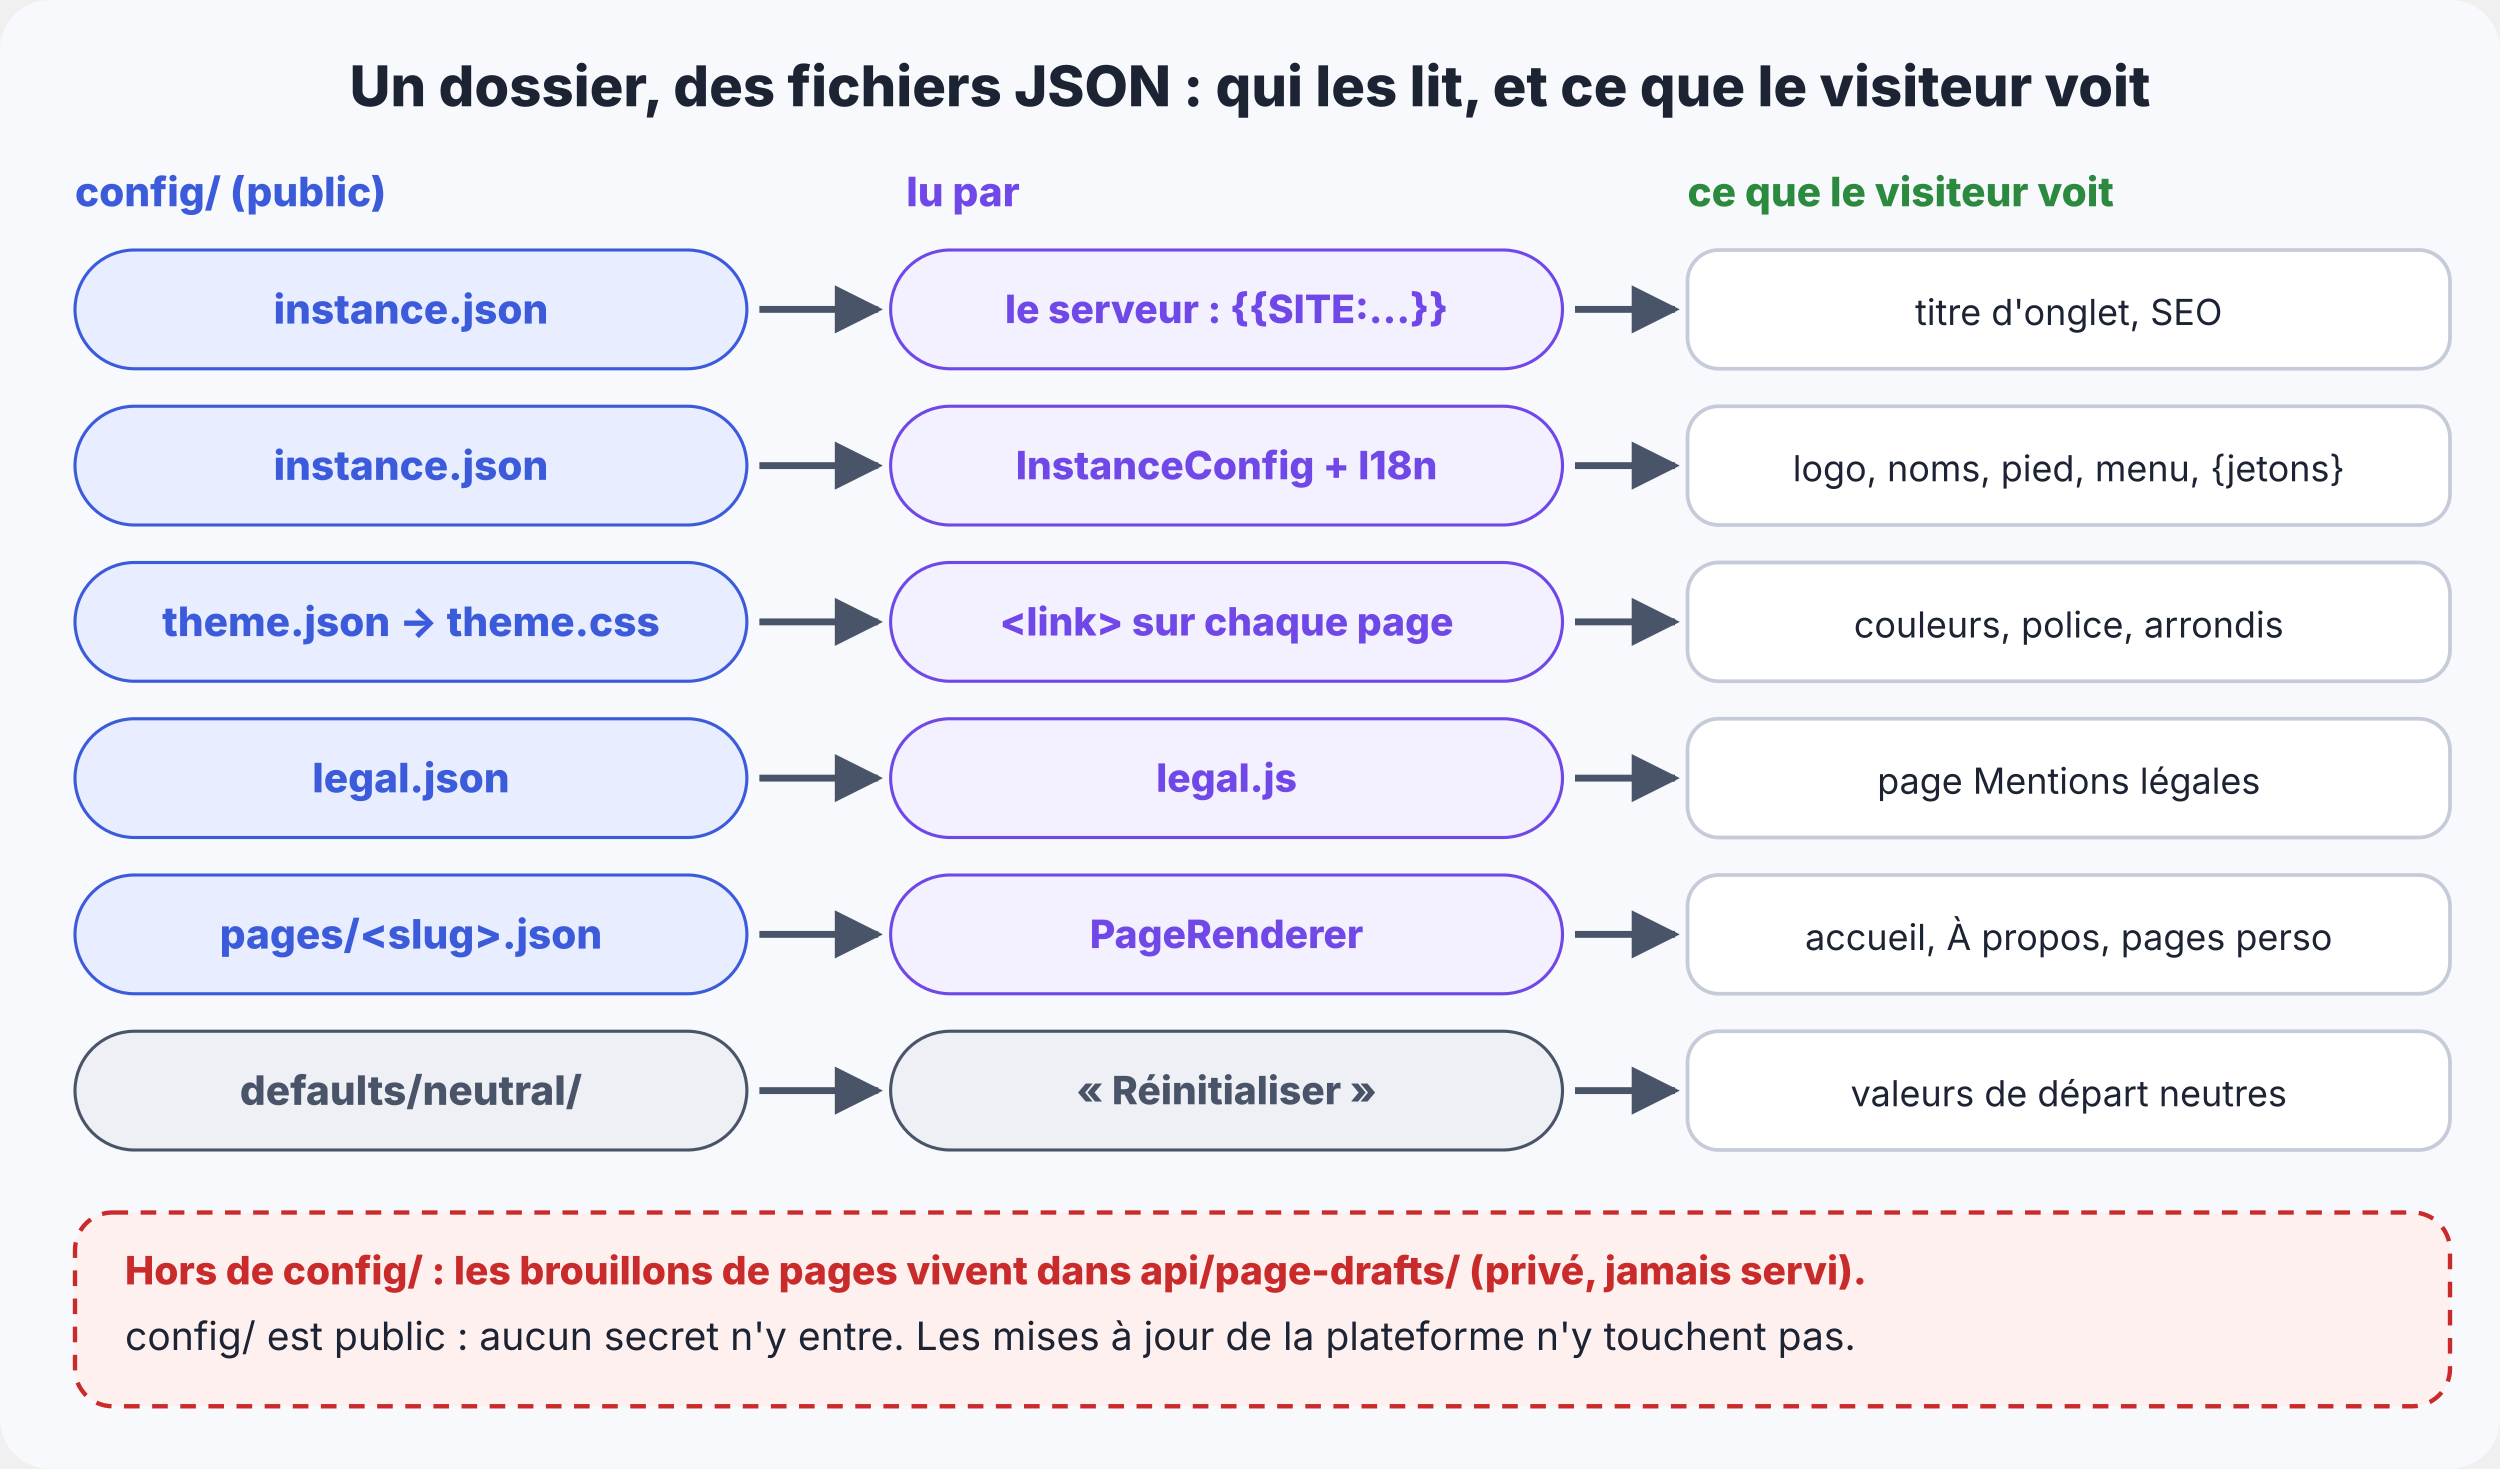
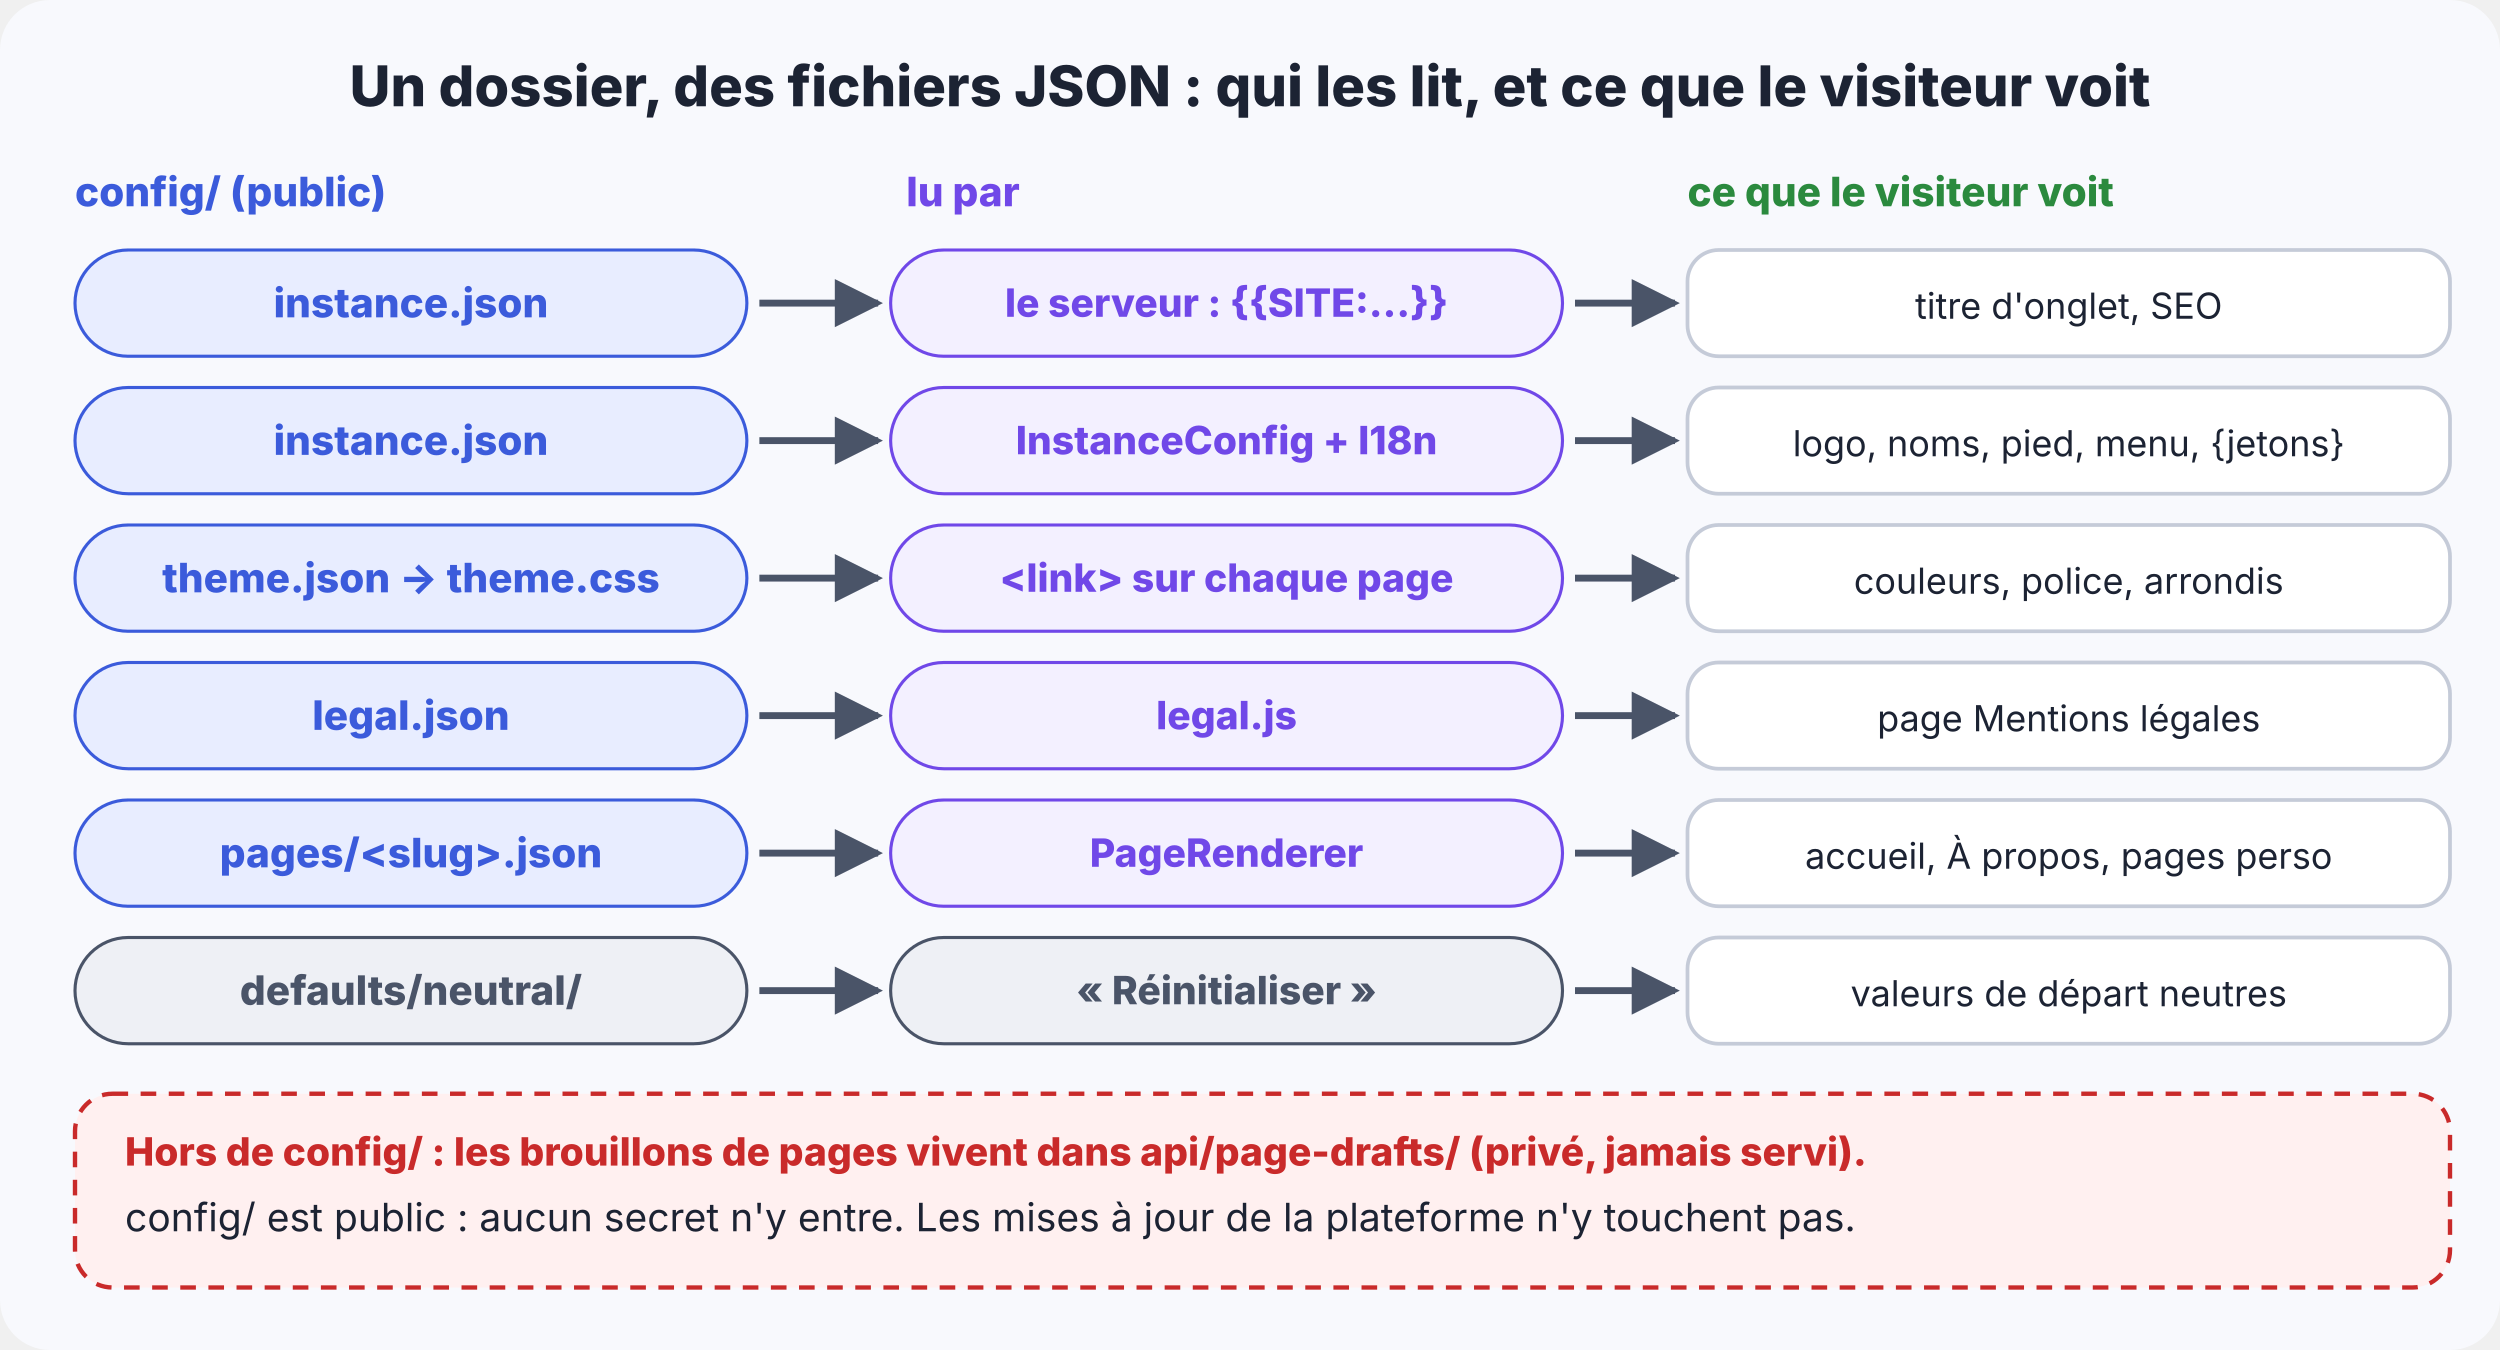
- <svg xmlns="http://www.w3.org/2000/svg" viewBox="0 0 800 470" font-family="Inter, sans-serif">
+ <svg xmlns="http://www.w3.org/2000/svg" viewBox="0 0 800 432" font-family="Inter, sans-serif">
  <defs>
    <marker id="arr" viewBox="0 0 10 10" refX="9" refY="5" markerWidth="7" markerHeight="7" orient="auto">
      <path d="M0,0 L10,5 L0,10 z" fill="#4a5468" />
    </marker>
  </defs>
-   <rect width="800" height="470" rx="16" fill="#f8f9fd" />
+   <rect width="800" height="432" rx="16" fill="#f8f9fd" />
  <text x="400" y="34" font-family="Inter, sans-serif" font-size="18" font-weight="800" fill="#1c2333" text-anchor="middle" xml:space="preserve">Un dossier, des fichiers JSON : qui les lit, et ce que le visiteur voit</text>
  <text x="24" y="66" font-family="Inter, sans-serif" font-size="13" font-weight="800" fill="#3b5bdb" text-anchor="start" xml:space="preserve">config/ (public)</text>
  <text x="290" y="66" font-family="Inter, sans-serif" font-size="13" font-weight="800" fill="#7048e8" text-anchor="start" xml:space="preserve">lu par</text>
  <text x="540" y="66" font-family="Inter, sans-serif" font-size="13" font-weight="800" fill="#2b8a3e" text-anchor="start" xml:space="preserve">ce que le visiteur voit</text>
-   <rect x="24" y="80" width="215" height="38" rx="19.0" fill="#e8edff" stroke="#3b5bdb" stroke-width="1" />
-   <text x="131.5" y="103.55" font-family="Inter, sans-serif" font-size="13" font-weight="800" fill="#3b5bdb" text-anchor="middle" xml:space="preserve">instance.json</text>
-   <line x1="243" y1="99" x2="281" y2="99" stroke="#4a5468" stroke-width="2.2" marker-end="url(#arr)" />
-   <rect x="285" y="80" width="215" height="38" rx="19.0" fill="#f3f0ff" stroke="#7048e8" stroke-width="1" />
-   <text x="392.5" y="103.375" font-family="Inter, sans-serif" font-size="12.5" font-weight="800" fill="#7048e8" text-anchor="middle" xml:space="preserve">le serveur : {{SITE:…}}</text>
-   <line x1="504" y1="99" x2="536" y2="99" stroke="#4a5468" stroke-width="2.2" marker-end="url(#arr)" />
-   <rect x="540" y="80" width="244" height="38" rx="10" fill="#fff" stroke="#c5cbd8" stroke-width="1.2" />
-   <text x="662" y="104" font-family="Inter, sans-serif" font-size="11.5" font-weight="400" fill="#1c2333" text-anchor="middle" xml:space="preserve">titre d'onglet, SEO</text>
-   <rect x="24" y="130" width="215" height="38" rx="19.0" fill="#e8edff" stroke="#3b5bdb" stroke-width="1" />
-   <text x="131.5" y="153.55" font-family="Inter, sans-serif" font-size="13" font-weight="800" fill="#3b5bdb" text-anchor="middle" xml:space="preserve">instance.json</text>
-   <line x1="243" y1="149" x2="281" y2="149" stroke="#4a5468" stroke-width="2.2" marker-end="url(#arr)" />
-   <rect x="285" y="130" width="215" height="38" rx="19.0" fill="#f3f0ff" stroke="#7048e8" stroke-width="1" />
-   <text x="392.5" y="153.375" font-family="Inter, sans-serif" font-size="12.5" font-weight="800" fill="#7048e8" text-anchor="middle" xml:space="preserve">InstanceConfig + I18n</text>
-   <line x1="504" y1="149" x2="536" y2="149" stroke="#4a5468" stroke-width="2.2" marker-end="url(#arr)" />
-   <rect x="540" y="130" width="244" height="38" rx="10" fill="#fff" stroke="#c5cbd8" stroke-width="1.2" />
-   <text x="662" y="154" font-family="Inter, sans-serif" font-size="11.5" font-weight="400" fill="#1c2333" text-anchor="middle" xml:space="preserve">logo, noms, pied, menu, {jetons}</text>
-   <rect x="24" y="180" width="215" height="38" rx="19.0" fill="#e8edff" stroke="#3b5bdb" stroke-width="1" />
-   <text x="131.5" y="203.55" font-family="Inter, sans-serif" font-size="13" font-weight="800" fill="#3b5bdb" text-anchor="middle" xml:space="preserve">theme.json → theme.css</text>
-   <line x1="243" y1="199" x2="281" y2="199" stroke="#4a5468" stroke-width="2.2" marker-end="url(#arr)" />
-   <rect x="285" y="180" width="215" height="38" rx="19.0" fill="#f3f0ff" stroke="#7048e8" stroke-width="1" />
-   <text x="392.5" y="203.375" font-family="Inter, sans-serif" font-size="12.5" font-weight="800" fill="#7048e8" text-anchor="middle" xml:space="preserve">&lt;link&gt; sur chaque page</text>
-   <line x1="504" y1="199" x2="536" y2="199" stroke="#4a5468" stroke-width="2.2" marker-end="url(#arr)" />
-   <rect x="540" y="180" width="244" height="38" rx="10" fill="#fff" stroke="#c5cbd8" stroke-width="1.2" />
-   <text x="662" y="204" font-family="Inter, sans-serif" font-size="11.5" font-weight="400" fill="#1c2333" text-anchor="middle" xml:space="preserve">couleurs, police, arrondis</text>
-   <rect x="24" y="230" width="215" height="38" rx="19.0" fill="#e8edff" stroke="#3b5bdb" stroke-width="1" />
-   <text x="131.5" y="253.55" font-family="Inter, sans-serif" font-size="13" font-weight="800" fill="#3b5bdb" text-anchor="middle" xml:space="preserve">legal.json</text>
-   <line x1="243" y1="249" x2="281" y2="249" stroke="#4a5468" stroke-width="2.2" marker-end="url(#arr)" />
-   <rect x="285" y="230" width="215" height="38" rx="19.0" fill="#f3f0ff" stroke="#7048e8" stroke-width="1" />
-   <text x="392.5" y="253.375" font-family="Inter, sans-serif" font-size="12.5" font-weight="800" fill="#7048e8" text-anchor="middle" xml:space="preserve">legal.js</text>
-   <line x1="504" y1="249" x2="536" y2="249" stroke="#4a5468" stroke-width="2.2" marker-end="url(#arr)" />
-   <rect x="540" y="230" width="244" height="38" rx="10" fill="#fff" stroke="#c5cbd8" stroke-width="1.2" />
-   <text x="662" y="254" font-family="Inter, sans-serif" font-size="11.5" font-weight="400" fill="#1c2333" text-anchor="middle" xml:space="preserve">page Mentions légales</text>
-   <rect x="24" y="280" width="215" height="38" rx="19.0" fill="#e8edff" stroke="#3b5bdb" stroke-width="1" />
-   <text x="131.5" y="303.55" font-family="Inter, sans-serif" font-size="13" font-weight="800" fill="#3b5bdb" text-anchor="middle" xml:space="preserve">pages/&lt;slug&gt;.json</text>
-   <line x1="243" y1="299" x2="281" y2="299" stroke="#4a5468" stroke-width="2.2" marker-end="url(#arr)" />
-   <rect x="285" y="280" width="215" height="38" rx="19.0" fill="#f3f0ff" stroke="#7048e8" stroke-width="1" />
-   <text x="392.5" y="303.375" font-family="Inter, sans-serif" font-size="12.5" font-weight="800" fill="#7048e8" text-anchor="middle" xml:space="preserve">PageRenderer</text>
-   <line x1="504" y1="299" x2="536" y2="299" stroke="#4a5468" stroke-width="2.2" marker-end="url(#arr)" />
-   <rect x="540" y="280" width="244" height="38" rx="10" fill="#fff" stroke="#c5cbd8" stroke-width="1.2" />
-   <text x="662" y="304" font-family="Inter, sans-serif" font-size="11.5" font-weight="400" fill="#1c2333" text-anchor="middle" xml:space="preserve">accueil, À propos, pages perso</text>
-   <rect x="24" y="330" width="215" height="38" rx="19.0" fill="#eef0f5" stroke="#4a5468" stroke-width="1" />
-   <text x="131.5" y="353.55" font-family="Inter, sans-serif" font-size="13" font-weight="800" fill="#4a5468" text-anchor="middle" xml:space="preserve">defaults/neutral/</text>
-   <line x1="243" y1="349" x2="281" y2="349" stroke="#4a5468" stroke-width="2.2" marker-end="url(#arr)" />
-   <rect x="285" y="330" width="215" height="38" rx="19.0" fill="#eef0f5" stroke="#4a5468" stroke-width="1" />
-   <text x="392.5" y="353.375" font-family="Inter, sans-serif" font-size="12.5" font-weight="800" fill="#4a5468" text-anchor="middle" xml:space="preserve">« Réinitialiser »</text>
-   <line x1="504" y1="349" x2="536" y2="349" stroke="#4a5468" stroke-width="2.2" marker-end="url(#arr)" />
-   <rect x="540" y="330" width="244" height="38" rx="10" fill="#fff" stroke="#c5cbd8" stroke-width="1.2" />
-   <text x="662" y="354" font-family="Inter, sans-serif" font-size="11.5" font-weight="400" fill="#1c2333" text-anchor="middle" xml:space="preserve">valeurs de départ neutres</text>
-   <rect x="24" y="388" width="760" height="62" rx="12" fill="#fff0f0" stroke="#c92a2a" stroke-width="1.4" stroke-dasharray="5 4" />
-   <text x="40" y="411" font-family="Inter, sans-serif" font-size="12.5" font-weight="800" fill="#c92a2a" text-anchor="start" xml:space="preserve">Hors de config/ : les brouillons de pages vivent dans api/page-drafts/ (privé, jamais servi).</text>
-   <text x="40" y="432" font-family="Inter, sans-serif" font-size="12.5" font-weight="400" fill="#1c2333" text-anchor="start" xml:space="preserve">config/ est public : aucun secret n'y entre. Les mises à jour de la plateforme n'y touchent pas.</text>
+   <rect x="24" y="80" width="215" height="34" rx="17.0" fill="#e8edff" stroke="#3b5bdb" stroke-width="1" />
+   <text x="131.5" y="101.55" font-family="Inter, sans-serif" font-size="13" font-weight="800" fill="#3b5bdb" text-anchor="middle" xml:space="preserve">instance.json</text>
+   <line x1="243" y1="97" x2="281" y2="97" stroke="#4a5468" stroke-width="2.2" marker-end="url(#arr)" />
+   <rect x="285" y="80" width="215" height="34" rx="17.0" fill="#f3f0ff" stroke="#7048e8" stroke-width="1" />
+   <text x="392.5" y="101.375" font-family="Inter, sans-serif" font-size="12.5" font-weight="800" fill="#7048e8" text-anchor="middle" xml:space="preserve">le serveur : {{SITE:…}}</text>
+   <line x1="504" y1="97" x2="536" y2="97" stroke="#4a5468" stroke-width="2.2" marker-end="url(#arr)" />
+   <rect x="540" y="80" width="244" height="34" rx="10" fill="#fff" stroke="#c5cbd8" stroke-width="1.2" />
+   <text x="662" y="102" font-family="Inter, sans-serif" font-size="11.5" font-weight="400" fill="#1c2333" text-anchor="middle" xml:space="preserve">titre d'onglet, SEO</text>
+   <rect x="24" y="124" width="215" height="34" rx="17.0" fill="#e8edff" stroke="#3b5bdb" stroke-width="1" />
+   <text x="131.5" y="145.55" font-family="Inter, sans-serif" font-size="13" font-weight="800" fill="#3b5bdb" text-anchor="middle" xml:space="preserve">instance.json</text>
+   <line x1="243" y1="141" x2="281" y2="141" stroke="#4a5468" stroke-width="2.2" marker-end="url(#arr)" />
+   <rect x="285" y="124" width="215" height="34" rx="17.0" fill="#f3f0ff" stroke="#7048e8" stroke-width="1" />
+   <text x="392.5" y="145.375" font-family="Inter, sans-serif" font-size="12.5" font-weight="800" fill="#7048e8" text-anchor="middle" xml:space="preserve">InstanceConfig + I18n</text>
+   <line x1="504" y1="141" x2="536" y2="141" stroke="#4a5468" stroke-width="2.2" marker-end="url(#arr)" />
+   <rect x="540" y="124" width="244" height="34" rx="10" fill="#fff" stroke="#c5cbd8" stroke-width="1.2" />
+   <text x="662" y="146" font-family="Inter, sans-serif" font-size="11.5" font-weight="400" fill="#1c2333" text-anchor="middle" xml:space="preserve">logo, noms, pied, menu, {jetons}</text>
+   <rect x="24" y="168" width="215" height="34" rx="17.0" fill="#e8edff" stroke="#3b5bdb" stroke-width="1" />
+   <text x="131.5" y="189.55" font-family="Inter, sans-serif" font-size="13" font-weight="800" fill="#3b5bdb" text-anchor="middle" xml:space="preserve">theme.json → theme.css</text>
+   <line x1="243" y1="185" x2="281" y2="185" stroke="#4a5468" stroke-width="2.2" marker-end="url(#arr)" />
+   <rect x="285" y="168" width="215" height="34" rx="17.0" fill="#f3f0ff" stroke="#7048e8" stroke-width="1" />
+   <text x="392.5" y="189.375" font-family="Inter, sans-serif" font-size="12.5" font-weight="800" fill="#7048e8" text-anchor="middle" xml:space="preserve">&lt;link&gt; sur chaque page</text>
+   <line x1="504" y1="185" x2="536" y2="185" stroke="#4a5468" stroke-width="2.2" marker-end="url(#arr)" />
+   <rect x="540" y="168" width="244" height="34" rx="10" fill="#fff" stroke="#c5cbd8" stroke-width="1.2" />
+   <text x="662" y="190" font-family="Inter, sans-serif" font-size="11.5" font-weight="400" fill="#1c2333" text-anchor="middle" xml:space="preserve">couleurs, police, arrondis</text>
+   <rect x="24" y="212" width="215" height="34" rx="17.0" fill="#e8edff" stroke="#3b5bdb" stroke-width="1" />
+   <text x="131.5" y="233.55" font-family="Inter, sans-serif" font-size="13" font-weight="800" fill="#3b5bdb" text-anchor="middle" xml:space="preserve">legal.json</text>
+   <line x1="243" y1="229" x2="281" y2="229" stroke="#4a5468" stroke-width="2.2" marker-end="url(#arr)" />
+   <rect x="285" y="212" width="215" height="34" rx="17.0" fill="#f3f0ff" stroke="#7048e8" stroke-width="1" />
+   <text x="392.5" y="233.375" font-family="Inter, sans-serif" font-size="12.5" font-weight="800" fill="#7048e8" text-anchor="middle" xml:space="preserve">legal.js</text>
+   <line x1="504" y1="229" x2="536" y2="229" stroke="#4a5468" stroke-width="2.2" marker-end="url(#arr)" />
+   <rect x="540" y="212" width="244" height="34" rx="10" fill="#fff" stroke="#c5cbd8" stroke-width="1.2" />
+   <text x="662" y="234" font-family="Inter, sans-serif" font-size="11.5" font-weight="400" fill="#1c2333" text-anchor="middle" xml:space="preserve">page Mentions légales</text>
+   <rect x="24" y="256" width="215" height="34" rx="17.0" fill="#e8edff" stroke="#3b5bdb" stroke-width="1" />
+   <text x="131.5" y="277.55" font-family="Inter, sans-serif" font-size="13" font-weight="800" fill="#3b5bdb" text-anchor="middle" xml:space="preserve">pages/&lt;slug&gt;.json</text>
+   <line x1="243" y1="273" x2="281" y2="273" stroke="#4a5468" stroke-width="2.2" marker-end="url(#arr)" />
+   <rect x="285" y="256" width="215" height="34" rx="17.0" fill="#f3f0ff" stroke="#7048e8" stroke-width="1" />
+   <text x="392.5" y="277.375" font-family="Inter, sans-serif" font-size="12.5" font-weight="800" fill="#7048e8" text-anchor="middle" xml:space="preserve">PageRenderer</text>
+   <line x1="504" y1="273" x2="536" y2="273" stroke="#4a5468" stroke-width="2.2" marker-end="url(#arr)" />
+   <rect x="540" y="256" width="244" height="34" rx="10" fill="#fff" stroke="#c5cbd8" stroke-width="1.2" />
+   <text x="662" y="278" font-family="Inter, sans-serif" font-size="11.5" font-weight="400" fill="#1c2333" text-anchor="middle" xml:space="preserve">accueil, À propos, pages perso</text>
+   <rect x="24" y="300" width="215" height="34" rx="17.0" fill="#eef0f5" stroke="#4a5468" stroke-width="1" />
+   <text x="131.5" y="321.55" font-family="Inter, sans-serif" font-size="13" font-weight="800" fill="#4a5468" text-anchor="middle" xml:space="preserve">defaults/neutral/</text>
+   <line x1="243" y1="317" x2="281" y2="317" stroke="#4a5468" stroke-width="2.2" marker-end="url(#arr)" />
+   <rect x="285" y="300" width="215" height="34" rx="17.0" fill="#eef0f5" stroke="#4a5468" stroke-width="1" />
+   <text x="392.5" y="321.375" font-family="Inter, sans-serif" font-size="12.5" font-weight="800" fill="#4a5468" text-anchor="middle" xml:space="preserve">« Réinitialiser »</text>
+   <line x1="504" y1="317" x2="536" y2="317" stroke="#4a5468" stroke-width="2.2" marker-end="url(#arr)" />
+   <rect x="540" y="300" width="244" height="34" rx="10" fill="#fff" stroke="#c5cbd8" stroke-width="1.2" />
+   <text x="662" y="322" font-family="Inter, sans-serif" font-size="11.5" font-weight="400" fill="#1c2333" text-anchor="middle" xml:space="preserve">valeurs de départ neutres</text>
+   <rect x="24" y="350" width="760" height="62" rx="12" fill="#fff0f0" stroke="#c92a2a" stroke-width="1.4" stroke-dasharray="5 4" />
+   <text x="40" y="373" font-family="Inter, sans-serif" font-size="12.5" font-weight="800" fill="#c92a2a" text-anchor="start" xml:space="preserve">Hors de config/ : les brouillons de pages vivent dans api/page-drafts/ (privé, jamais servi).</text>
+   <text x="40" y="394" font-family="Inter, sans-serif" font-size="12.5" font-weight="400" fill="#1c2333" text-anchor="start" xml:space="preserve">config/ est public : aucun secret n'y entre. Les mises à jour de la plateforme n'y touchent pas.</text>
</svg>
